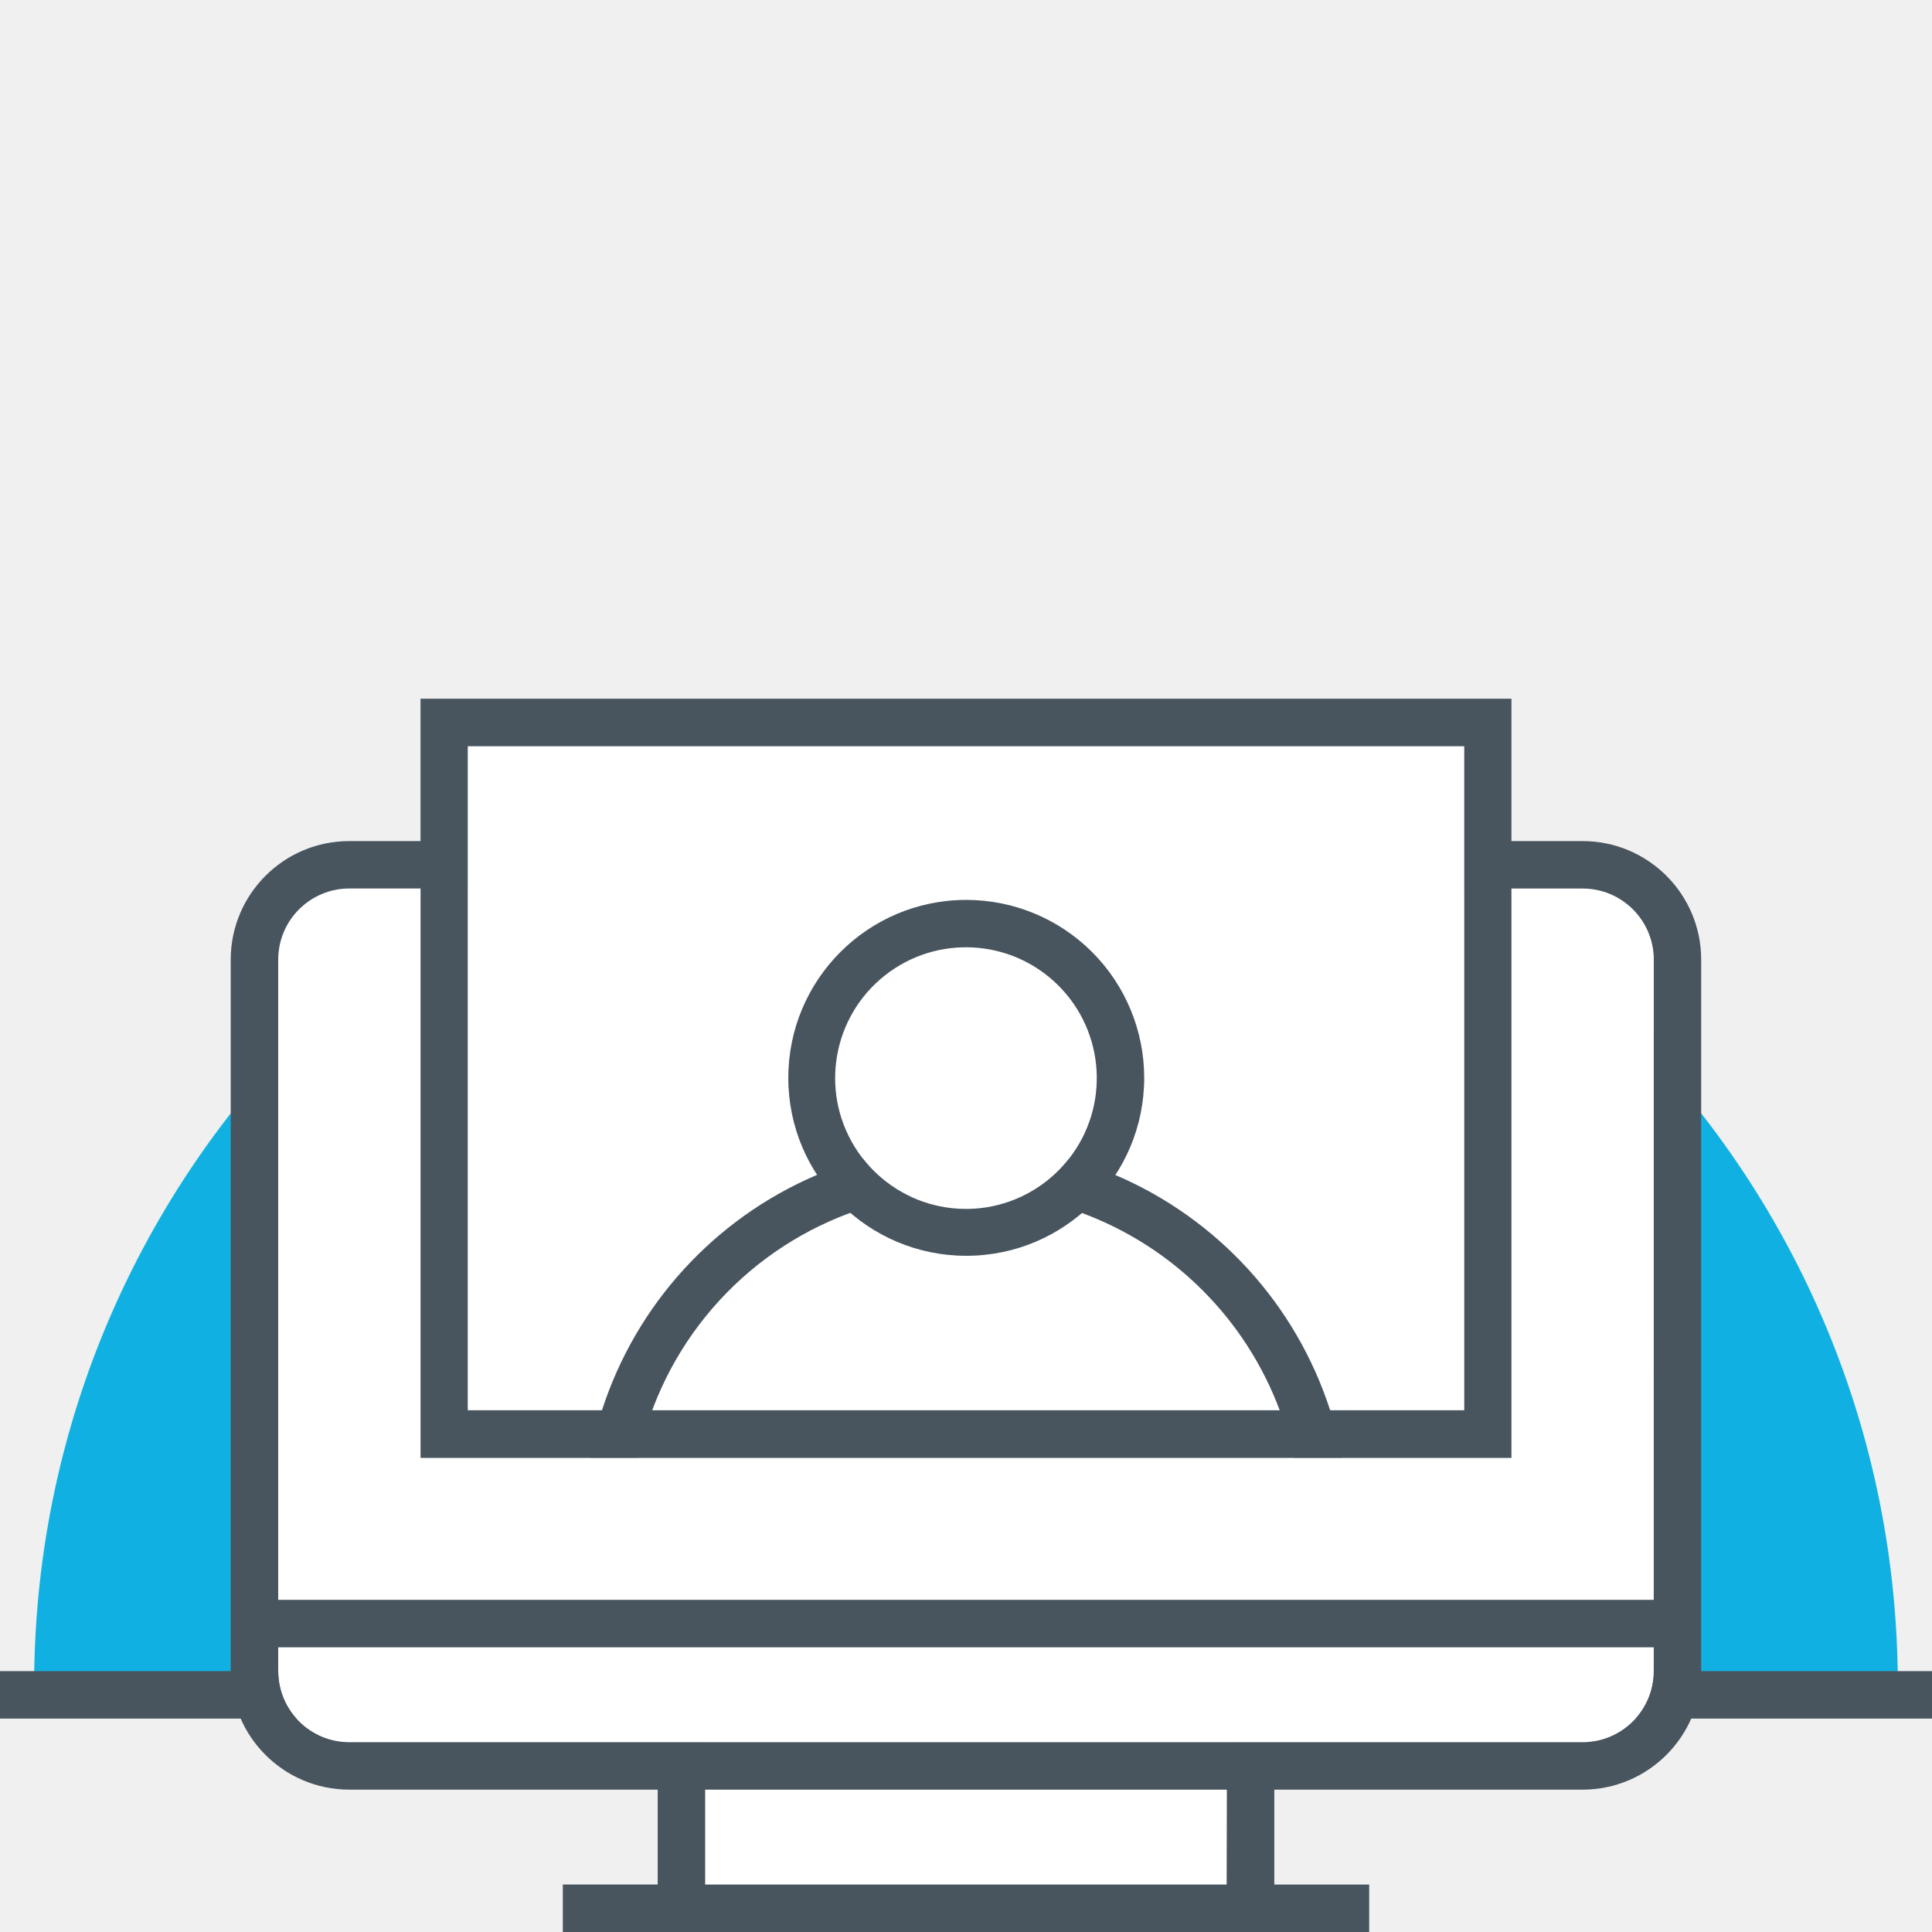
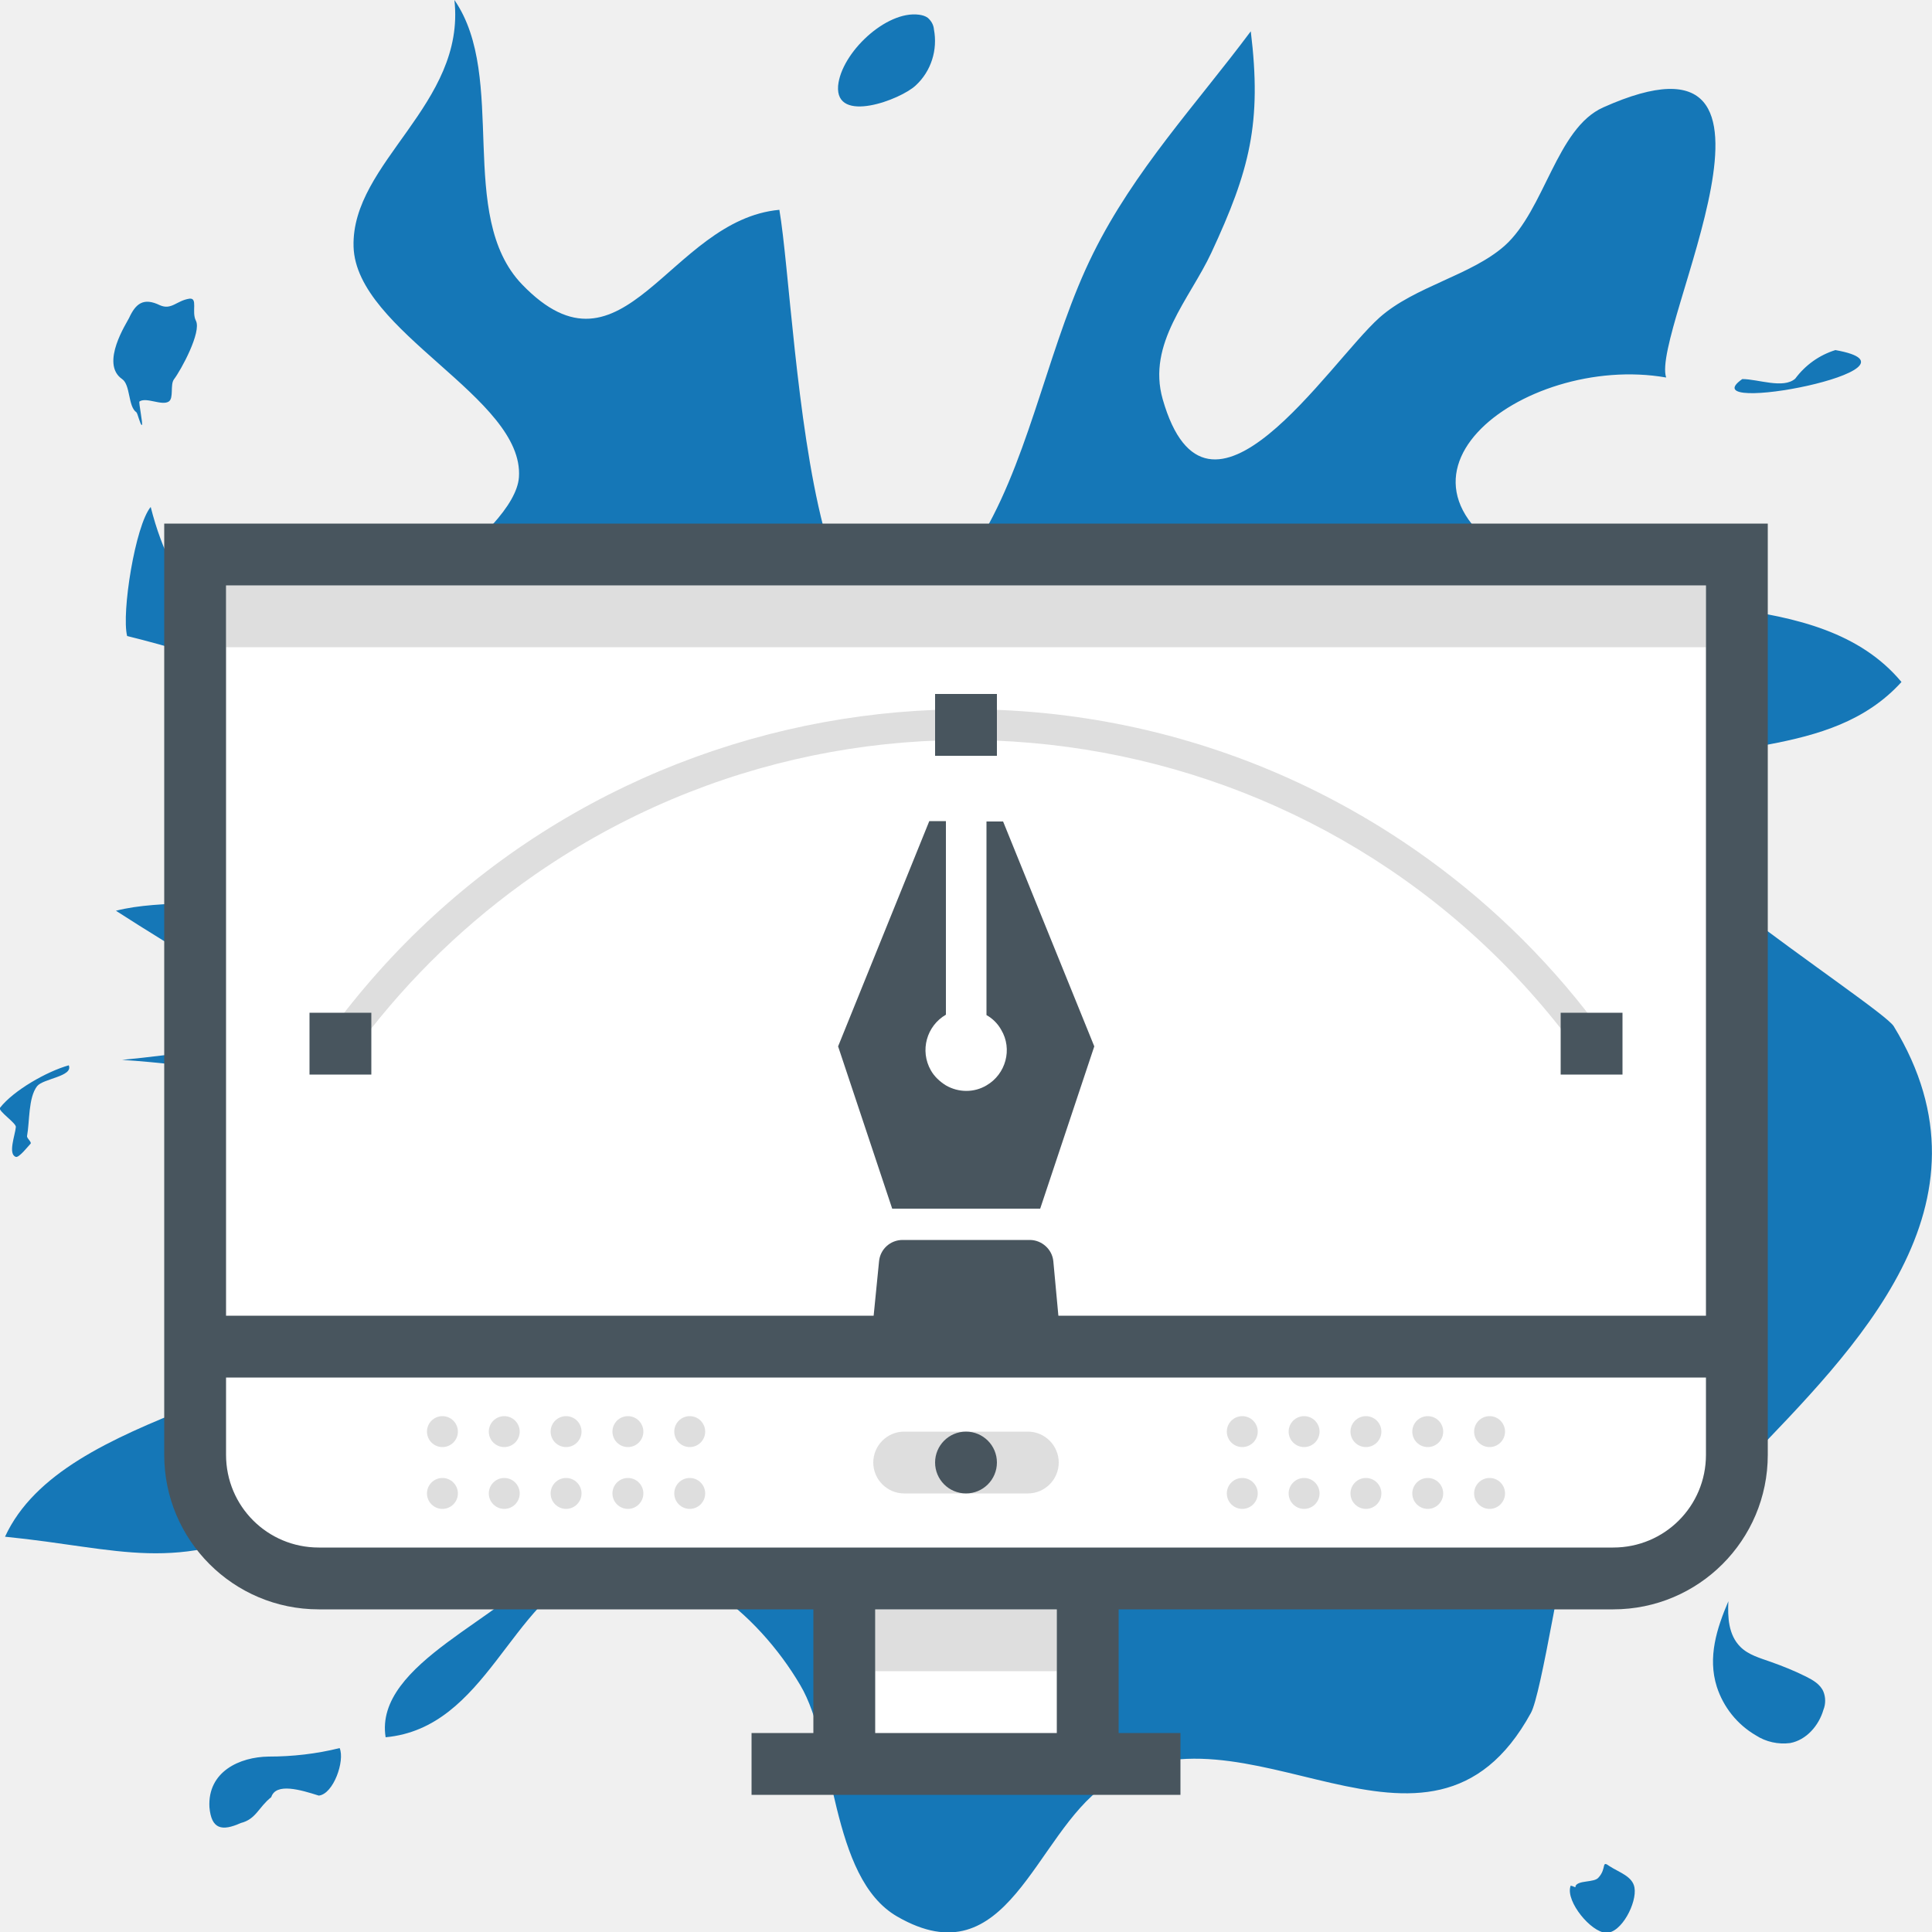
- <svg xmlns="http://www.w3.org/2000/svg" id="Camada_1" data-name="Camada 1" viewBox="0 0 380 380">
-   <defs>
-     <style>.cls-1{fill:none;}.cls-2{fill:#10b1e2;}.cls-3{fill:#48555e;}.cls-4{fill:#fff;}</style>
-   </defs>
-   <rect class="cls-1" width="380" height="380" />
-   <path class="cls-2" d="M373.29,331.6c0,1.57,0,3.12-.07,4.67H6.77c0-1.55-.06-3.1-.06-4.67s0-3.11.06-4.66C9.24,227.87,90.34,148.31,190,148.31s180.75,79.56,183.22,178.63C373.27,328.49,373.29,330,373.29,331.6Z" />
-   <rect class="cls-3" y="328.69" width="380" height="9.33" />
-   <path class="cls-4" d="M311.28,174.76H288v-28H92v28H68.72a14,14,0,0,0-14,14V328.69a14,14,0,0,0,14,14h70v28H241.31v-28h70a14,14,0,0,0,14-14V188.75A14,14,0,0,0,311.28,174.76Z" />
-   <path class="cls-3" d="M311.28,165.43h-14v-28H82.71v28h-14a23.33,23.33,0,0,0-23.33,23.32V328.69A23.33,23.33,0,0,0,68.72,352h60.64v18.66H110.7V380H269.3v-9.33H250.64V352h60.64a23.34,23.34,0,0,0,23.32-23.32V188.75A23.32,23.32,0,0,0,311.28,165.43ZM92,146.77H288V277.38H92Zm149.27,223.9H138.69V352H241.31Zm84-42a14,14,0,0,1-14,14H68.72a14,14,0,0,1-14-14V324H325.27Zm0-14H54.72V188.75a14,14,0,0,1,14-14h14v112H297.28V174.76h14a14,14,0,0,1,14,14Z" />
-   <path class="cls-3" d="M190,177a35,35,0,1,0,35.05,35A35,35,0,0,0,190,177Zm10.84,58.38a25.73,25.73,0,1,1,9.42-7.48A25.73,25.73,0,0,1,200.84,235.4Z" />
-   <path class="cls-3" d="M169.73,227.92a73.89,73.89,0,0,0-9.14,3.21,75.57,75.57,0,0,0-42.19,46.25,72.71,72.71,0,0,0-2.33,9.33h9.51a65.76,65.76,0,0,1,41.53-48.11,64.2,64.2,0,0,1,12-3.2A25.83,25.83,0,0,1,169.73,227.92Zm82,49.46a63,63,0,0,1,2.7,9.33h9.52a72.71,72.71,0,0,0-2.33-9.33,75.57,75.57,0,0,0-42.19-46.25,74,74,0,0,0-9.15-3.21,25.8,25.8,0,0,1-9.41,7.48,64.2,64.2,0,0,1,12,3.2A66,66,0,0,1,251.7,277.38Z" />
+ <svg xmlns="http://www.w3.org/2000/svg" version="1.1" id="Camada_1" x="0px" y="0px" viewBox="0 0 500 500" style="enable-background:new 0 0 500 500;" xml:space="preserve">
+   <style type="text/css">
+ 	.st0{fill:#1577B7;}
+ 	.st1{fill:#FFFFFF;}
+ 	.st2{fill:#DEDEDE;}
+ 	.st3{fill:#48555E;}
+ </style>
+   <path class="st0" d="M490.1,265.6c-3.2-5.3-83.2-55.9-68.8-63.6c21.3-11.3,52.3-5.1,70.8-25.5c-21.4-25.7-66.1-15.7-93.4-28.3  c-49.7-22.9-4.7-57,32.5-50.5c-4.1-12,40.4-95.3-16.3-69.9c-12.1,5.4-15.1,26.5-25.5,35.8c-8.7,7.7-23.3,10.5-32.4,18.6  c-13.2,11.8-44.5,61.6-56.1,21.1c-4.1-14.4,7-25.9,12.6-37.9c9.9-21.3,13.1-33.5,10.2-57.3C309.6,27,293.6,44,282.9,65.6  c-11.1,22.3-15.9,50.7-28.1,72c-45.4,78.9-48.2-54.7-53.1-83.3c-28.5,2.6-40.3,46.6-66.6,19.3c-17.1-17.8-3.6-53.5-17.5-73.6  c3,27-26.7,42-26.1,63.8c0.6,22.1,44.2,39.1,42.8,59.7c-1,14.4-39.5,39.1-52.3,41.3c-24.1,4.3-37.2-10.7-43-33.6  c-4,4.8-7.6,27.4-6.1,33.4c20.2,5,59.3,16.3,62.2,41.8c4.2,36.4-41.9,23.3-65.1,29.3c15.8,10.2,32.2,19.6,48,29.8  c-12.2,4.9-33.3,7.5-46.4,8.8c18,1.1,51.2,5.9,68.7,12c32.6,11.3,27.7,22.5,6.1,46.7c-26.2,29.3-89.9,31.7-105.1,64.7  c30.2,3,43.9,9.9,73.4-4.6c23.2-11.4,52.8-45.3,78-46.6c-0.4,20.9-0.5,40.7-12,58.2c-9,13.8-44,25.6-40.9,44.9  c26.1-2.4,32.4-35.8,53.1-43.3c21.5-7.8,43.4,11.4,54.2,29.8c9.3,15.6,7.6,49.8,25.1,59.9c28.6,16.5,35.5-21.2,53.7-33.9  c35.8-25.1,83.8,29.6,110.3-18.8c5.3-9.6,21.2-135.8,34.8-125c1.8,1.4,5.8,3.9,6.6,6.1c6.2,17.3,8,36.4,14.3,54  C480,349.1,518.3,311.8,490.1,265.6z M49,77.3c-3.3,0.5-4.6,3-7.6,1.7c-4.3-2.1-6.3-0.4-8,3.3c-0.5,1.1-7.6,11.8-1.8,15.8  c2.2,1.5,1.5,7.1,3.7,8.6c0.3,0.2,1,3.3,1.4,3.3s-0.9-6-0.6-6.1c1.8-1.2,5.8,1.2,7.6,0C45,103,44,99.6,45,98.2  c1.9-2.5,7.2-12.3,5.7-15.2C49.5,80.7,51.3,77,49,77.3z M69.5,454.6c-7.5,0.1-15.8,3.9-15.3,13.1c0.5,5.7,3.2,6.3,8.1,4.1  c4-1,4.6-4.1,7.9-6.7c1.2-3.8,7.6-1.9,12.3-0.4c3.8-0.4,6.8-9,5.4-12.3C81.9,453.9,75.7,454.6,69.5,454.6z M4.1,299.4  c0.8,0.3,3.3-2.9,3.8-3.4c0.4-0.4-1-1.4-0.9-2c0.7-3.8,0.3-9.9,2.6-12.9c1.6-2,9.4-2.5,8.2-5.4c-5.7,1.6-14.3,6.5-17.8,11  c-0.6,0.8,4.3,4,4.1,5C3.9,293.8,2,298.7,4.1,299.4z M415.6,500.2c4,0.2,8.1-7.8,7.4-11.7c-0.5-2.9-3.9-3.9-6.4-5.5  c-2.3-1.7-0.7,0.5-2.9,2.9c-1.1,1.4-5.4,0.6-6,2.3c0.4,0.7-1.4-0.7-1.3,0.1C405.3,492.2,411.7,500,415.6,500.2z M464.6,98  c2.6-3.5,6.2-6.1,10.4-7.4c27,4.8-38.1,17.3-24.1,7.5C455,98.1,461.5,100.7,464.6,98z M444.3,436.5c1.7,5.3,5.3,9.8,10.1,12.6  c2.6,1.7,5.8,2.4,8.9,2c4.2-0.8,7.4-4.5,8.6-8.6c0.6-1.5,0.6-3.2,0-4.7c-0.8-1.9-2.7-3-4.5-3.9c-3-1.5-6-2.7-9.1-3.8  c-2.8-1-5.8-1.8-7.9-3.9c-3.1-3.1-3.3-7.7-3.1-11.8C444.3,421.4,441.9,428.9,444.3,436.5z M237.8,3.8c0.8,0.1,1.6,0.3,2.3,0.8  c0.9,0.8,1.5,1.8,1.6,3c1,5.3-0.7,10.8-4.7,14.5c-3.9,3.7-20.9,10.1-20.1,0.1C217.7,13.7,229.3,2.7,237.8,3.8z" />
+   <path class="st1" d="M53.5,146.5v230c0,16,13,29,29,29h135.9v51h63.2v-51h135.9c16,0,29-13,29-29v-230H53.5z" />
+   <rect x="226.5" y="416.5" class="st2" width="47" height="16" />
+   <path class="st3" d="M283.2,270.8l-14,42h-38.3l-14-42l23.6-58.3h4.3v50.1c-5,2.9-6.8,9.3-3.9,14.4c0.9,1.6,2.3,2.9,3.9,3.9  c3.3,1.9,7.3,1.9,10.5,0c5-2.9,6.8-9.4,3.8-14.4c-0.9-1.6-2.2-2.9-3.8-3.8v-50.1h4.3L283.2,270.8z" />
+   <path class="st3" d="M274,341.5h-48l1.5-15.1c0.3-3.1,2.9-5.5,6.1-5.5h32.9c3.1,0,5.8,2.4,6.1,5.5L274,341.5z" />
+   <rect x="58.5" y="151.5" class="st2" width="383" height="16" />
+   <path class="st3" d="M42.5,135.5v205v36c0,22.1,17.9,40,40,40h128v32h-16v16h16h79h16v-16h-16v-32h128c22.1,0,40-17.9,40-40v-36  v-205H42.5z M273.5,448.5h-47v-32h47V448.5z M441.5,376.5c0,13.3-10.7,24-24,24h-128h-79h-128c-13.3,0-24-10.7-24-24v-20h383V376.5z   M58.5,340.5v-189h383v189H58.5z" />
+   <path class="st2" d="M266,370.5h-32c-4.4,0-8,3.6-8,8s3.6,8,8,8h32c4.4,0,8-3.6,8-8S270.4,370.5,266,370.5z" />
+   <circle class="st3" cx="250" cy="378.5" r="8" />
+   <circle class="st2" cx="321.5" cy="370.5" r="4" />
+   <circle class="st2" cx="337.5" cy="370.5" r="4" />
+   <circle class="st2" cx="353.5" cy="370.5" r="4" />
+   <circle class="st2" cx="369.5" cy="370.5" r="4" />
+   <circle class="st2" cx="385.5" cy="370.5" r="4" />
+   <circle class="st2" cx="321.5" cy="386.5" r="4" />
+   <circle class="st2" cx="337.5" cy="386.5" r="4" />
+   <circle class="st2" cx="353.5" cy="386.5" r="4" />
+   <circle class="st2" cx="369.5" cy="386.5" r="4" />
+   <circle class="st2" cx="385.5" cy="386.5" r="4" />
+   <circle class="st2" cx="114.5" cy="370.5" r="4" />
+   <circle class="st2" cx="130.5" cy="370.5" r="4" />
+   <circle class="st2" cx="146.5" cy="370.5" r="4" />
+   <circle class="st2" cx="162.5" cy="370.5" r="4" />
+   <circle class="st2" cx="178.5" cy="370.5" r="4" />
+   <circle class="st2" cx="114.5" cy="386.5" r="4" />
+   <circle class="st2" cx="130.5" cy="386.5" r="4" />
+   <circle class="st2" cx="146.5" cy="386.5" r="4" />
+   <circle class="st2" cx="162.5" cy="386.5" r="4" />
+   <circle class="st2" cx="178.5" cy="386.5" r="4" />
+   <path class="st2" d="M408.7,272.5c-63.5-87.6-186.1-107.2-273.7-43.7c-16.8,12.2-31.5,26.9-43.7,43.7l-6.5-4.7  c66.1-91.2,193.7-111.5,284.9-45.4c17.4,12.6,32.8,28,45.4,45.4L408.7,272.5z" />
+   <rect x="242" y="179.6" class="st3" width="16" height="16" />
+   <rect x="80.1" y="262.1" class="st3" width="16" height="16" />
+   <rect x="403.9" y="262.1" class="st3" width="16" height="16" />
</svg>
